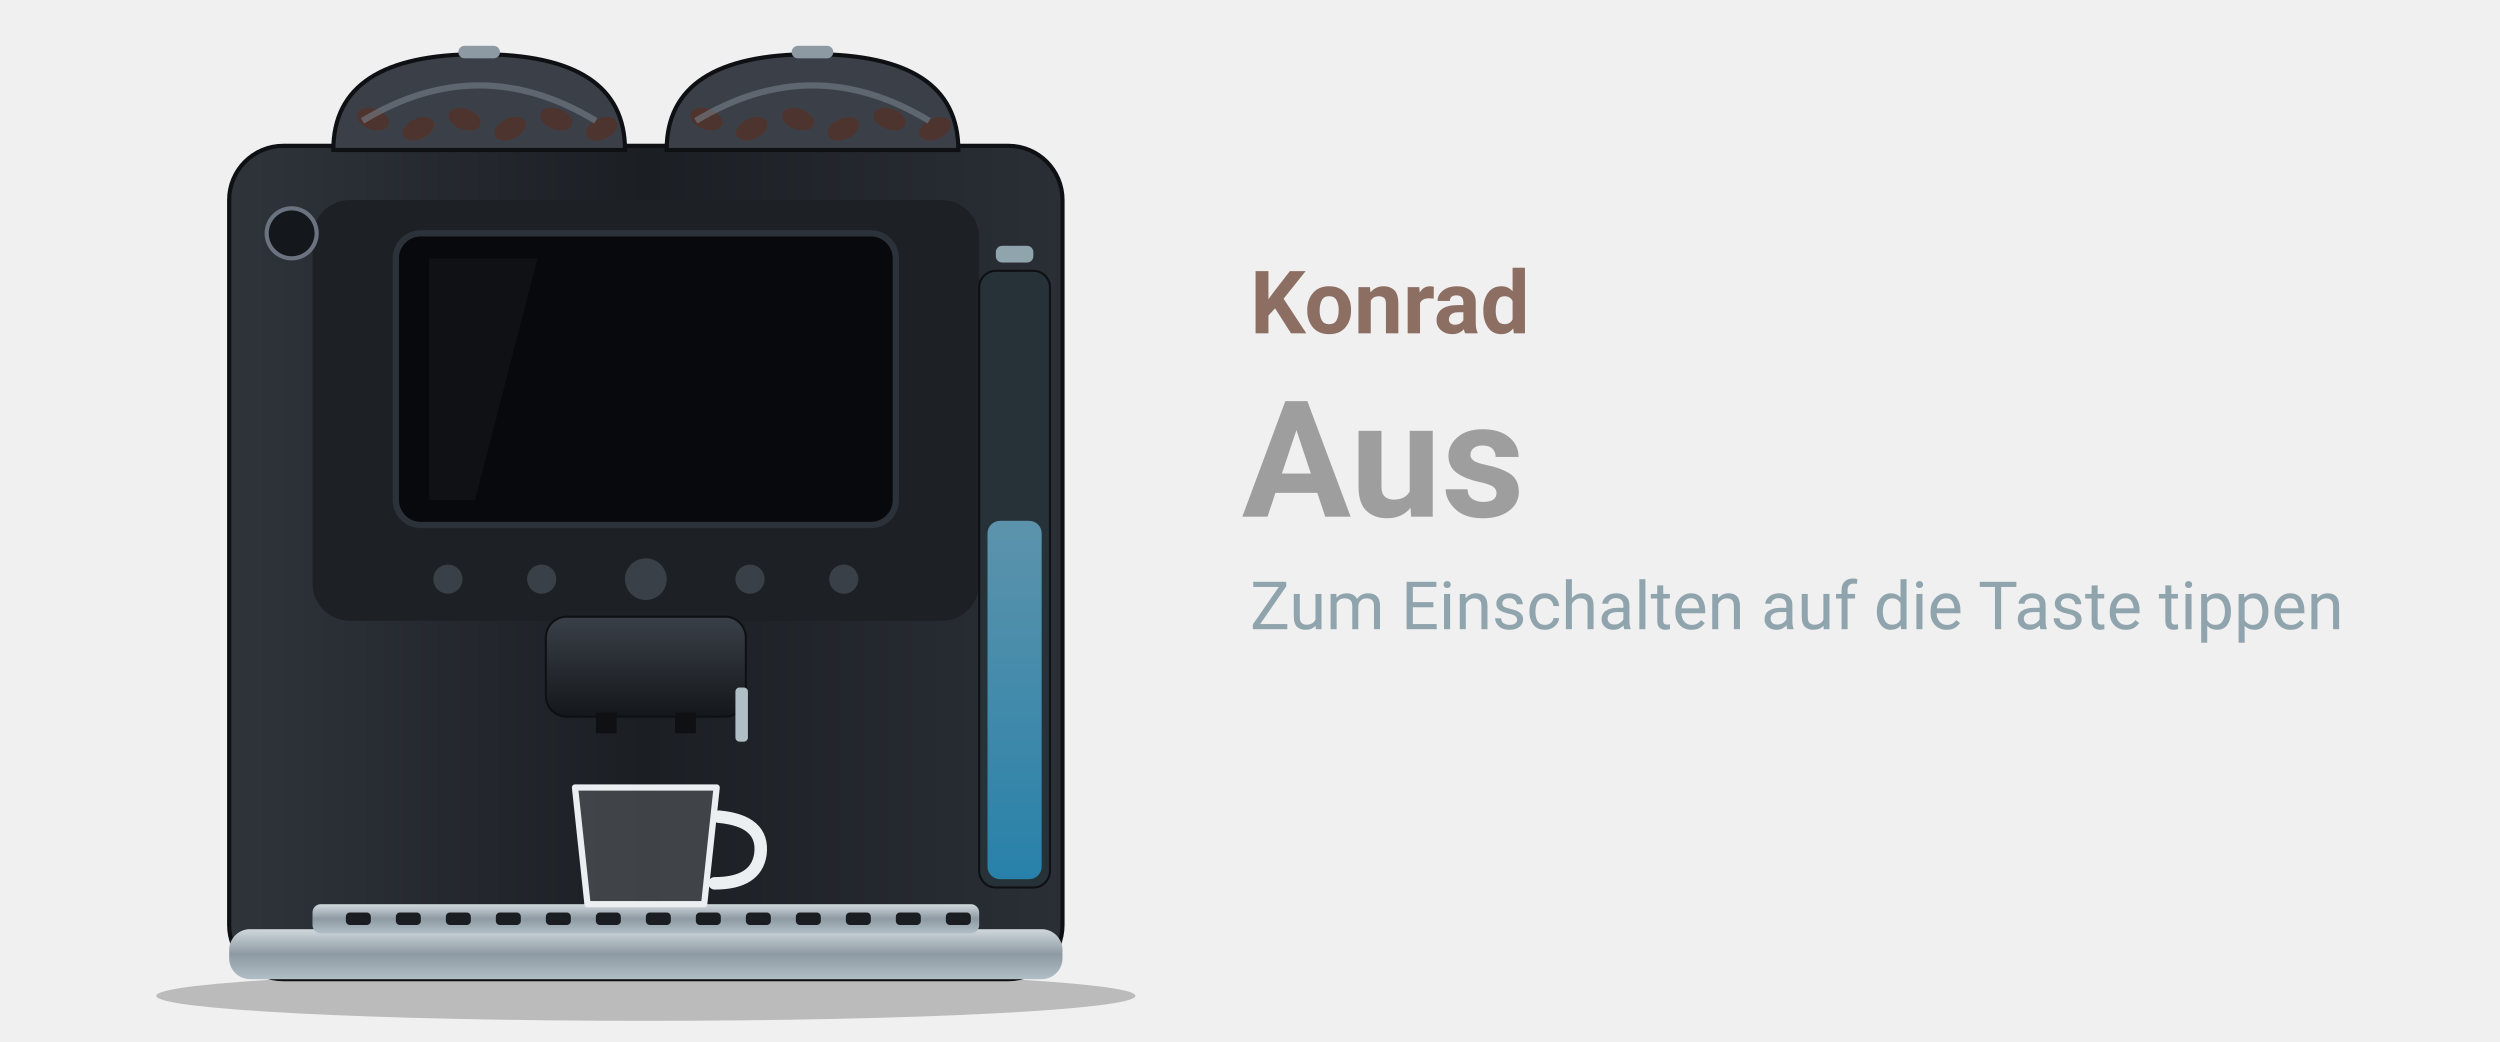
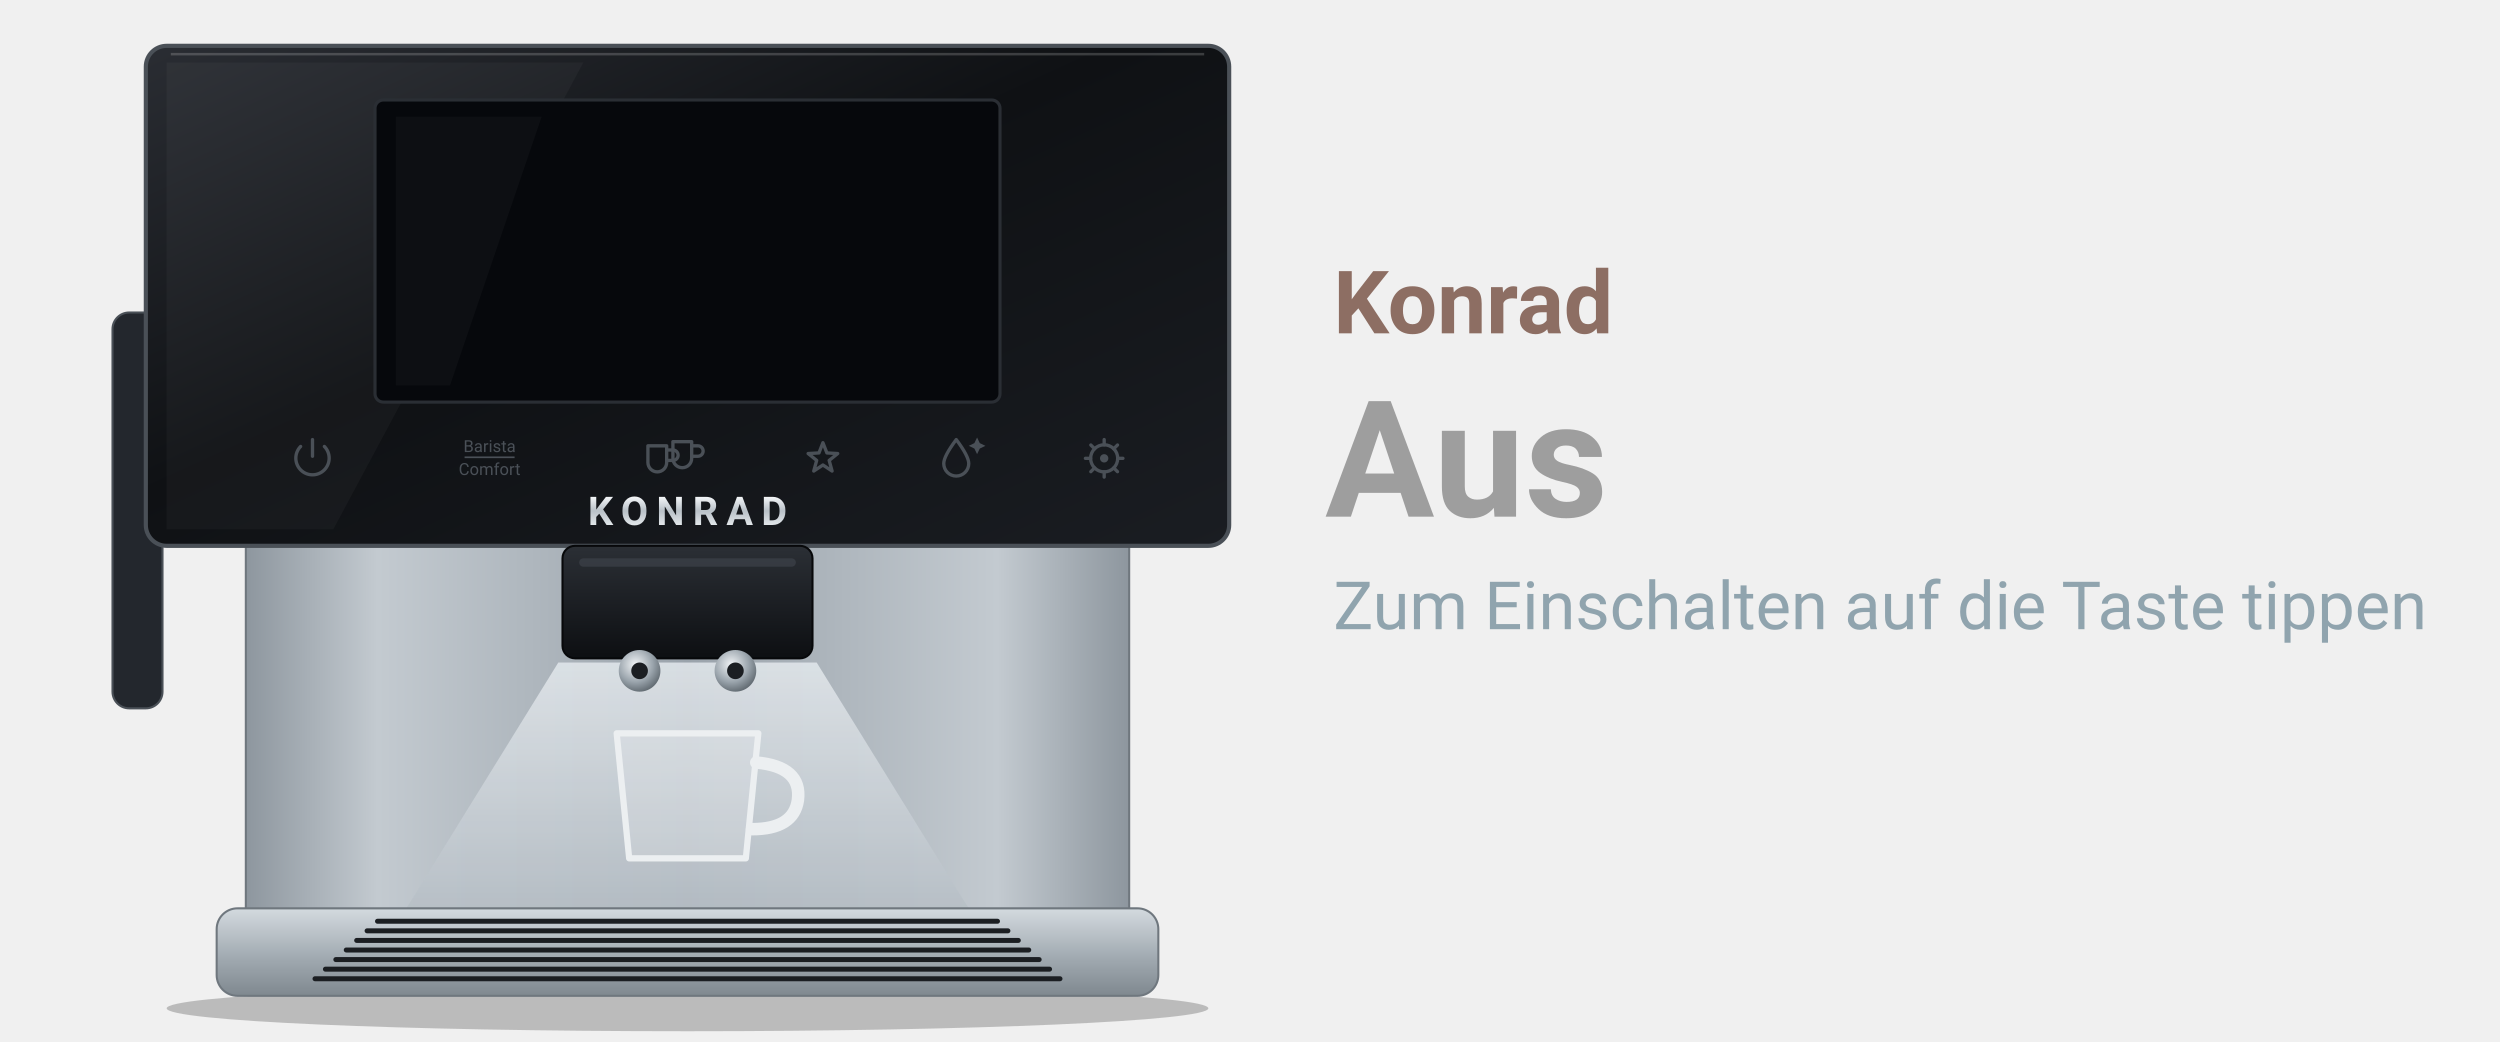
<svg xmlns="http://www.w3.org/2000/svg" viewBox="0 0 1200 500" width="1200" height="500" role="img" aria-label="Konrad: Aus">
  <defs>
-     <linearGradient id="korpus" x1="0" y1="0" x2="1" y2="0">
-       <stop offset="0" stop-color="#2f343b" />
-       <stop offset=".5" stop-color="#1b1f24" />
-       <stop offset="1" stop-color="#2a2f36" />
+     <linearGradient id="glas" x1="0" y1="0" x2="1" y2="1">
+       <stop offset="0" stop-color="#2a2d33" />
+       <stop offset=".45" stop-color="#0f1114" />
+       <stop offset="1" stop-color="#1a1d22" />
    </linearGradient>
-     <linearGradient id="stahl" x1="0" y1="0" x2="0" y2="1">
-       <stop offset="0" stop-color="#cfd8dc" />
-       <stop offset=".5" stop-color="#8e9aa3" />
-       <stop offset="1" stop-color="#b0bec5" />
+     <linearGradient id="stahl_korpus" x1="0" y1="0" x2="1" y2="0">
+       <stop offset="0" stop-color="#8d969e" />
+       <stop offset=".15" stop-color="#c3cad0" />
+       <stop offset=".5" stop-color="#9aa3ab" />
+       <stop offset=".85" stop-color="#c3cad0" />
+       <stop offset="1" stop-color="#8d969e" />
+     </linearGradient>
+     <linearGradient id="stahl_blende" x1="0" y1="0" x2="0" y2="1">
+       <stop offset="0" stop-color="#e3e8ec" />
+       <stop offset="1" stop-color="#aab3bb" />
+     </linearGradient>
+     <linearGradient id="stahl_schale" x1="0" y1="0" x2="0" y2="1">
+       <stop offset="0" stop-color="#d3dadf" />
+       <stop offset=".6" stop-color="#9ea7ae" />
+       <stop offset="1" stop-color="#7f888f" />
    </linearGradient>
    <linearGradient id="auslauf" x1="0" y1="0" x2="0" y2="1">
-       <stop offset="0" stop-color="#3a4048" />
-       <stop offset="1" stop-color="#14171b" />
+       <stop offset="0" stop-color="#2b2f35" />
+       <stop offset="1" stop-color="#0d0f12" />
    </linearGradient>
-     <linearGradient id="display_blau" x1="0" y1="0" x2="0" y2="1">
-       <stop offset="0" stop-color="#0b2545" />
-       <stop offset="1" stop-color="#134074" />
+     <radialGradient id="duese" cx=".4" cy=".35" r=".7">
+       <stop offset="0" stop-color="#f1f4f6" />
+       <stop offset=".6" stop-color="#9aa4ac" />
+       <stop offset="1" stop-color="#5c656c" />
+     </radialGradient>
+     <linearGradient id="ui_blau" x1="0" y1="0" x2="0" y2="1">
+       <stop offset="0" stop-color="#1b4fb3" />
+       <stop offset="1" stop-color="#2f86e3" />
    </linearGradient>
-     <linearGradient id="display_amber" x1="0" y1="0" x2="0" y2="1">
-       <stop offset="0" stop-color="#5d3a00" />
-       <stop offset="1" stop-color="#8a5a00" />
+     <linearGradient id="ui_amber" x1="0" y1="0" x2="0" y2="1">
+       <stop offset="0" stop-color="#a65f00" />
+       <stop offset="1" stop-color="#e0a200" />
    </linearGradient>
-     <linearGradient id="display_rot" x1="0" y1="0" x2="0" y2="1">
-       <stop offset="0" stop-color="#6a1b1b" />
-       <stop offset="1" stop-color="#9c2a2a" />
+     <linearGradient id="ui_rot" x1="0" y1="0" x2="0" y2="1">
+       <stop offset="0" stop-color="#8e1b1b" />
+       <stop offset="1" stop-color="#d32f2f" />
    </linearGradient>
-     <linearGradient id="wasser" x1="0" y1="0" x2="0" y2="1">
-       <stop offset="0" stop-color="#81d4fa" />
-       <stop offset="1" stop-color="#29b6f6" />
+     <linearGradient id="ui_theke" x1="0" y1="0" x2="0" y2="1">
+       <stop offset="0" stop-color="#f4f6f8" />
+       <stop offset="1" stop-color="#d6dbe0" />
    </linearGradient>
-     <clipPath id="glas">
-       <path d="M278 382 h64 l-5 50 h-54 z" />
+     <linearGradient id="chrom" x1="0" y1="0" x2="0" y2="1">
+       <stop offset="0" stop-color="#f5f7f9" />
+       <stop offset=".5" stop-color="#b8c0c7" />
+       <stop offset="1" stop-color="#e3e7ea" />
+     </linearGradient>
+     <clipPath id="glasrand">
+       <path d="M296 352 h68 l-6 60 h-56 z" />
    </clipPath>
  </defs>
-   <ellipse cx="310" cy="478" rx="235" ry="12" fill="#000" opacity=".22" />
-   <rect x="110" y="70" width="400" height="400" rx="26" fill="url(#korpus)" stroke="#0e1013" stroke-width="2" />
-   <rect x="150" y="96" width="320" height="202" rx="18" fill="#1d2126" />
-   <rect x="110" y="446" width="400" height="24" rx="10" fill="url(#stahl)" />
-   <path d="M160 72 q0 -46 70 -46 q70 0 70 46 z" fill="#3b4048" stroke="#0e1013" stroke-width="2" />
-   <ellipse cx="178" cy="57" rx="8" ry="5" fill="#4e342e" transform="rotate(20 178 60)" />
-   <ellipse cx="200" cy="62" rx="8" ry="5" fill="#4e342e" transform="rotate(-25 200 60)" />
-   <ellipse cx="222" cy="57" rx="8" ry="5" fill="#4e342e" transform="rotate(20 222 60)" />
-   <ellipse cx="244" cy="62" rx="8" ry="5" fill="#4e342e" transform="rotate(-25 244 60)" />
-   <ellipse cx="266" cy="57" rx="8" ry="5" fill="#4e342e" transform="rotate(20 266 60)" />
-   <ellipse cx="288" cy="62" rx="8" ry="5" fill="#4e342e" transform="rotate(-25 288 60)" />
-   <path d="M174 58 q56 -34 112 0" fill="none" stroke="#7a8590" stroke-width="3" opacity=".55" />
-   <rect x="220" y="22" width="20" height="6" rx="3" fill="#8e9aa3" />
-   <path d="M320 72 q0 -46 70 -46 q70 0 70 46 z" fill="#3b4048" stroke="#0e1013" stroke-width="2" />
-   <ellipse cx="338" cy="57" rx="8" ry="5" fill="#4e342e" transform="rotate(20 338 60)" />
-   <ellipse cx="360" cy="62" rx="8" ry="5" fill="#4e342e" transform="rotate(-25 360 60)" />
-   <ellipse cx="382" cy="57" rx="8" ry="5" fill="#4e342e" transform="rotate(20 382 60)" />
-   <ellipse cx="404" cy="62" rx="8" ry="5" fill="#4e342e" transform="rotate(-25 404 60)" />
-   <ellipse cx="426" cy="57" rx="8" ry="5" fill="#4e342e" transform="rotate(20 426 60)" />
-   <ellipse cx="448" cy="62" rx="8" ry="5" fill="#4e342e" transform="rotate(-25 448 60)" />
-   <path d="M334 58 q56 -34 112 0" fill="none" stroke="#7a8590" stroke-width="3" opacity=".55" />
-   <rect x="380" y="22" width="20" height="6" rx="3" fill="#8e9aa3" />
-   <circle cx="140" cy="112" r="12" fill="#14171b" stroke="#6b7280" stroke-width="2" />
-   <rect x="190" y="112" width="240" height="140" rx="12" fill="#07090d" stroke="#2c323a" stroke-width="3" />
-   <path d="M206 124 h52 l-30 116 h-22 z" fill="#ffffff" opacity=".035" />
-   <circle cx="215" cy="278" r="7" fill="#3a4047" />
-   <circle cx="260" cy="278" r="7" fill="#3a4047" />
-   <circle cx="310" cy="278" r="10" fill="#3a4047" />
-   <circle cx="360" cy="278" r="7" fill="#3a4047" />
-   <circle cx="405" cy="278" r="7" fill="#3a4047" />
-   <rect x="262" y="296" width="96" height="48" rx="10" fill="url(#auslauf)" stroke="#0e1013" />
-   <rect x="286" y="342" width="10" height="10" fill="#0e1013" />
-   <rect x="324" y="342" width="10" height="10" fill="#0e1013" />
-   <rect x="353" y="330" width="6" height="26" rx="2" fill="#b0bec5" />
-   <rect x="470" y="130" width="34" height="296" rx="8" fill="#263238" stroke="#0e1013" />
-   <rect x="474" y="250" width="26" height="172" rx="6" fill="url(#wasser)" opacity=".6" />
-   <rect x="478" y="118" width="18" height="8" rx="3" fill="#90a4ae" />
-   <rect x="150" y="434" width="320" height="14" rx="4" fill="url(#stahl)" />
-   <g fill="#1a1d21">
-     <rect x="166" y="438" width="12" height="6" rx="2" />
-     <rect x="190" y="438" width="12" height="6" rx="2" />
-     <rect x="214" y="438" width="12" height="6" rx="2" />
-     <rect x="238" y="438" width="12" height="6" rx="2" />
-     <rect x="262" y="438" width="12" height="6" rx="2" />
-     <rect x="286" y="438" width="12" height="6" rx="2" />
-     <rect x="310" y="438" width="12" height="6" rx="2" />
-     <rect x="334" y="438" width="12" height="6" rx="2" />
-     <rect x="358" y="438" width="12" height="6" rx="2" />
-     <rect x="382" y="438" width="12" height="6" rx="2" />
-     <rect x="406" y="438" width="12" height="6" rx="2" />
-     <rect x="430" y="438" width="12" height="6" rx="2" />
-     <rect x="454" y="438" width="12" height="6" rx="2" />
-   </g>
-   <path d="M276 378 h68 l-6 56 h-56 z" fill="#ffffff" fill-opacity=".16" stroke="#eceff1" stroke-width="3" stroke-linejoin="round" />
-   <path d="M345 392 q22 2 20 18 q-2 14 -22 14" fill="none" stroke="#eceff1" stroke-width="6" stroke-linecap="round" />
-   <text x="600" y="160" font-size="42" font-weight="600" fill="#8d6e63" font-family="-apple-system, 'Segoe UI', Roboto, Helvetica, Arial, sans-serif">Konrad</text>
-   <text x="596" y="248" font-size="78" font-weight="700" fill="#9e9e9e" font-family="-apple-system, 'Segoe UI', Roboto, Helvetica, Arial, sans-serif">Aus</text>
-   <text x="600" y="302" font-size="32" fill="#90a4ae" font-family="-apple-system, 'Segoe UI', Roboto, Helvetica, Arial, sans-serif">Zum Einschalten auf die Taste tippen</text>
+   <ellipse cx="330" cy="484" rx="250" ry="11" fill="#000" opacity=".22" />
+   <rect x="54" y="150" width="24" height="190" rx="8" fill="#23272d" stroke="#4a5057" stroke-width="1" />
+   <rect x="118" y="250" width="424" height="226" rx="12" fill="url(#stahl_korpus)" stroke="#6f777e" stroke-width="1" />
+   <path d="M268 318 h124 l94 152 h-312 z" fill="url(#stahl_blende)" opacity=".85" />
+   <rect x="104" y="436" width="452" height="42" rx="10" fill="url(#stahl_schale)" stroke="#6f777e" stroke-width="1" />
+   <rect x="180" y="441.0" width="300" height="2.4" rx="1.2" fill="#1b1e22" />
+   <rect x="175" y="445.6" width="310" height="2.4" rx="1.2" fill="#1b1e22" />
+   <rect x="170" y="450.2" width="320" height="2.4" rx="1.2" fill="#1b1e22" />
+   <rect x="165" y="454.8" width="330" height="2.4" rx="1.2" fill="#1b1e22" />
+   <rect x="160" y="459.4" width="340" height="2.4" rx="1.2" fill="#1b1e22" />
+   <rect x="155" y="464.0" width="350" height="2.4" rx="1.2" fill="#1b1e22" />
+   <rect x="150" y="468.6" width="360" height="2.4" rx="1.2" fill="#1b1e22" />
+   <rect x="70" y="22" width="520" height="240" rx="10" fill="url(#glas)" stroke="#4a5057" stroke-width="2" />
+   <path d="M80 30 h200 l-120 224 h-80 z" fill="#ffffff" opacity=".035" />
+   <path d="M82 26 h496" stroke="#ffffff" stroke-width="1.2" opacity=".18" />
+   <rect x="180" y="48" width="300" height="145" rx="4" fill="#06080c" />
+   <path d="M190 56 h70 l-44 129 h-26 z" fill="#ffffff" opacity=".03" />
+   <rect x="180" y="48" width="300" height="145" rx="4" fill="none" stroke="#2a2e34" stroke-width="1.5" />
+   <path d="M144.3 214.3 a8 8 0 1 0 11.4 0" fill="none" stroke="#4a5057" stroke-width="1.6" stroke-linecap="round" stroke-linejoin="round" />
+   <path d="M150 211 v8" fill="none" stroke="#4a5057" stroke-width="1.6" stroke-linecap="round" stroke-linejoin="round" />
+   <text x="235" y="217" font-size="8" fill="#4a5057" font-family="-apple-system, 'Segoe UI', Roboto, Helvetica, Arial, sans-serif" text-anchor="middle">Barista</text>
+   <path d="M223 219.5 h24" stroke="#4a5057" stroke-width=".8" />
+   <text x="235" y="228" font-size="8" fill="#4a5057" font-family="-apple-system, 'Segoe UI', Roboto, Helvetica, Arial, sans-serif" text-anchor="middle">Comfort</text>
+   <path d="M311 214 h9 v8 a4.5 4.5 0 0 1 -9 0 z M320 216 h3 a2.5 2.5 0 0 1 0 5 h-3" fill="none" stroke="#4a5057" stroke-width="1.6" stroke-linecap="round" stroke-linejoin="round" />
+   <path d="M323 212 h9 v8 a4.5 4.5 0 0 1 -9 0 z M332 214 h3 a2.5 2.5 0 0 1 0 5 h-3" fill="none" stroke="#4a5057" stroke-width="1.6" stroke-linecap="round" stroke-linejoin="round" />
+   <polygon points="395.0,212.5 396.9,217.4 402.1,217.7 398.0,221.0 399.4,226.1 395.0,223.2 390.6,226.1 392.0,221.0 387.9,217.7 393.1,217.4" fill="none" stroke="#4a5057" stroke-width="1.6" stroke-linecap="round" stroke-linejoin="round" />
+   <path d="M459 211 q6 8 6 11.5 a6 6 0 0 1 -12 0 q0 -3.5 6 -11.5 z" fill="none" stroke="#4a5057" stroke-width="1.6" stroke-linecap="round" stroke-linejoin="round" />
+   <path d="M469 210 l1.3 2.7 l2.7 1.3 l-2.7 1.3 l-1.3 2.7 l-1.3 -2.7 l-2.7 -1.3 l2.7 -1.3 z" fill="#4a5057" />
+   <circle cx="530" cy="220" r="6.5" fill="none" stroke="#4a5057" stroke-width="1.6" stroke-linecap="round" stroke-linejoin="round" />
+   <circle cx="530" cy="220" r="2" fill="#4a5057" />
+   <path d="M536.5 220.0 L539.0 220.0" fill="none" stroke="#4a5057" stroke-width="1.6" stroke-linecap="round" stroke-linejoin="round" />
+   <path d="M534.6 224.6 L536.4 226.4" fill="none" stroke="#4a5057" stroke-width="1.6" stroke-linecap="round" stroke-linejoin="round" />
+   <path d="M530.0 226.5 L530.0 229.0" fill="none" stroke="#4a5057" stroke-width="1.6" stroke-linecap="round" stroke-linejoin="round" />
+   <path d="M525.4 224.6 L523.6 226.4" fill="none" stroke="#4a5057" stroke-width="1.6" stroke-linecap="round" stroke-linejoin="round" />
+   <path d="M523.5 220.0 L521.0 220.0" fill="none" stroke="#4a5057" stroke-width="1.6" stroke-linecap="round" stroke-linejoin="round" />
+   <path d="M525.4 215.4 L523.6 213.6" fill="none" stroke="#4a5057" stroke-width="1.6" stroke-linecap="round" stroke-linejoin="round" />
+   <path d="M530.0 213.5 L530.0 211.0" fill="none" stroke="#4a5057" stroke-width="1.6" stroke-linecap="round" stroke-linejoin="round" />
+   <path d="M534.6 215.4 L536.4 213.6" fill="none" stroke="#4a5057" stroke-width="1.6" stroke-linecap="round" stroke-linejoin="round" />
+   <text x="330" y="252" font-size="19" font-weight="700" letter-spacing="4" fill="url(#chrom)" font-family="-apple-system, 'Segoe UI', Roboto, Helvetica, Arial, sans-serif" text-anchor="middle">KONRAD</text>
+   <rect x="270" y="262" width="120" height="54" rx="6" fill="url(#auslauf)" stroke="#07080a" />
+   <rect x="278" y="268" width="104" height="4" rx="2" fill="#3a3f46" opacity=".8" />
+   <circle cx="307" cy="322" r="10" fill="url(#duese)" />
+   <circle cx="307" cy="322" r="4" fill="#1b1e22" />
+   <circle cx="353" cy="322" r="10" fill="url(#duese)" />
+   <circle cx="353" cy="322" r="4" fill="#1b1e22" />
+   <path d="M296 352 h68 l-6 60 h-56 z" fill="#ffffff" fill-opacity=".16" stroke="#eceff1" stroke-width="3" stroke-linejoin="round" />
+   <path d="M363 366 q22 2 20 18 q-2 14 -22 14" fill="none" stroke="#eceff1" stroke-width="6" stroke-linecap="round" />
+   <text x="640" y="160" font-size="42" font-weight="600" fill="#8d6e63" font-family="-apple-system, 'Segoe UI', Roboto, Helvetica, Arial, sans-serif">Konrad</text>
+   <text x="636" y="248" font-size="78" font-weight="700" fill="#9e9e9e" font-family="-apple-system, 'Segoe UI', Roboto, Helvetica, Arial, sans-serif">Aus</text>
+   <text x="640" y="302" font-size="32" fill="#90a4ae" font-family="-apple-system, 'Segoe UI', Roboto, Helvetica, Arial, sans-serif">Zum Einschalten auf die Taste tippen</text>
</svg>
